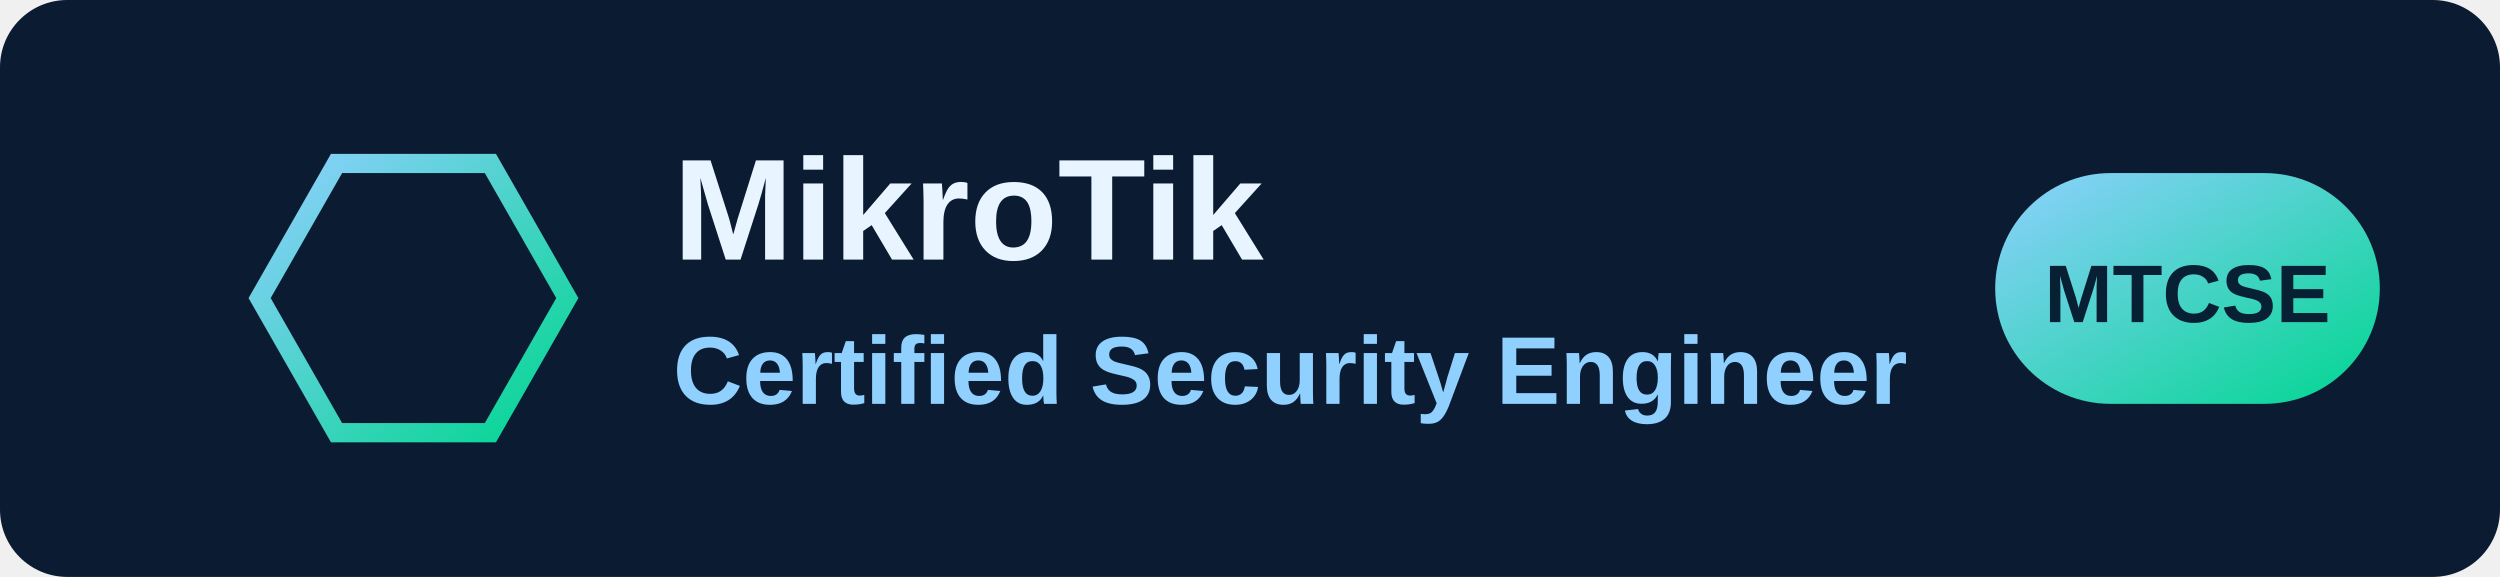
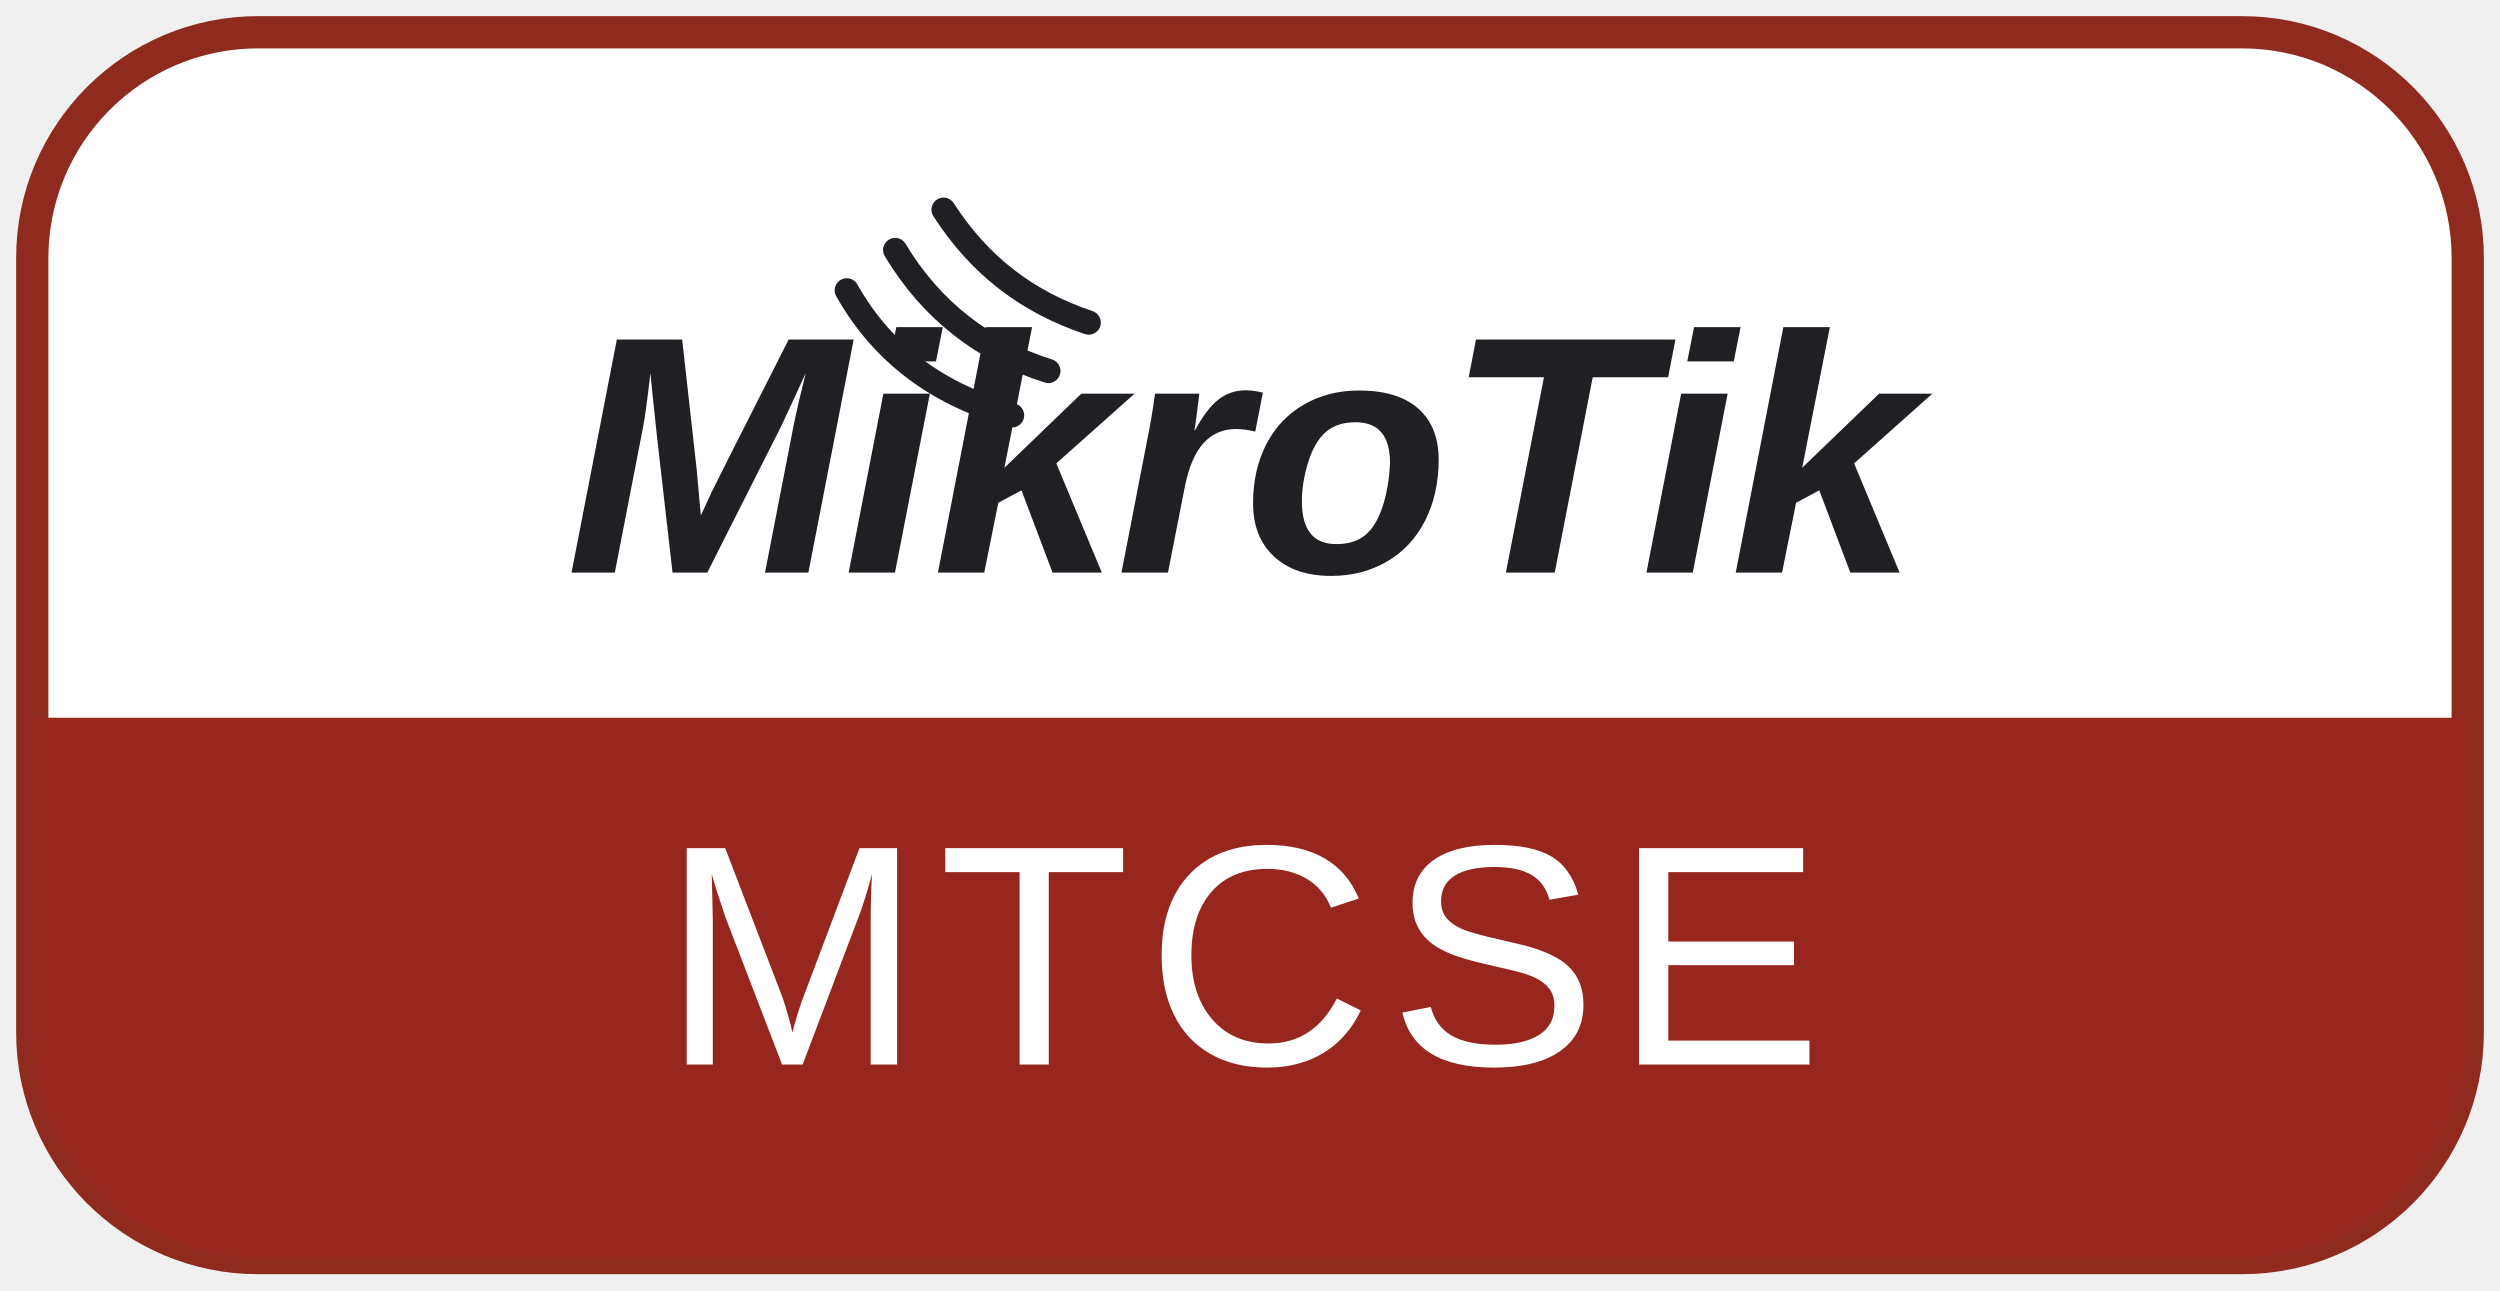
- <svg xmlns="http://www.w3.org/2000/svg" viewBox="0 0 520 120" role="img" aria-labelledby="title desc">
+ <svg xmlns="http://www.w3.org/2000/svg" viewBox="0 0 620 320" role="img" aria-labelledby="title desc">
  <defs>
-     <linearGradient id="g2" x1="0" y1="0" x2="1" y2="1">
-       <stop offset="0%" stop-color="#8fd0ff" />
-       <stop offset="100%" stop-color="#00d68f" />
-     </linearGradient>
+     <clipPath id="badge-clip">
+       <rect x="8" y="8" width="604" height="304" rx="56" ry="56" />
+     </clipPath>
  </defs>
-   <rect x="0" y="0" width="520" height="120" rx="14" fill="#0b1b31" />
-   <g fill="none" stroke="url(#g2)" stroke-width="4">
-     <path d="M54 62l16-28h32l16 28-16 28H70z" />
-     <path d="M70 62h32" />
-     <path d="M86 34v56" />
+   <rect x="8" y="8" width="604" height="304" rx="56" ry="56" fill="#ffffff" stroke="#8f2a1f" stroke-width="8" />
+   <rect x="8" y="178" width="604" height="134" fill="#96261e" clip-path="url(#badge-clip)" />
+   <g transform="translate(62 56)" fill="none" stroke="#1f1f24" stroke-width="6" stroke-linecap="round">
+     <path d="M148 16c9 16 23 26 41 31" />
+     <path d="M160 6c9 15 22 25 38 30" />
+     <path d="M172 -4c9 14 21 23 36 28" />
  </g>
-   <text x="140" y="54" fill="#e8f4ff" font-family="Segoe UI, Arial, sans-serif" font-size="30" font-weight="700">MikroTik</text>
-   <text x="140" y="84" fill="#8fd0ff" font-family="Segoe UI, Arial, sans-serif" font-size="20" font-weight="700">Certified Security Engineer</text>
-   <rect x="415" y="36" width="80" height="48" rx="24" fill="url(#g2)" />
-   <text x="455" y="67" text-anchor="middle" fill="#082033" font-family="Segoe UI, Arial, sans-serif" font-size="17" font-weight="800">MTCSE</text>
+   <text x="308" y="142" text-anchor="middle" fill="#1f1f24" font-family="Segoe UI, Arial, sans-serif" font-size="84" font-style="italic" font-weight="700" letter-spacing="-1.2">
+     MikroTik
+   </text>
+   <text x="308" y="264" text-anchor="middle" fill="#ffffff" font-family="Segoe UI, Arial, sans-serif" font-size="78" font-weight="400" letter-spacing="3.8">
+     MTCSE
+   </text>
</svg>
